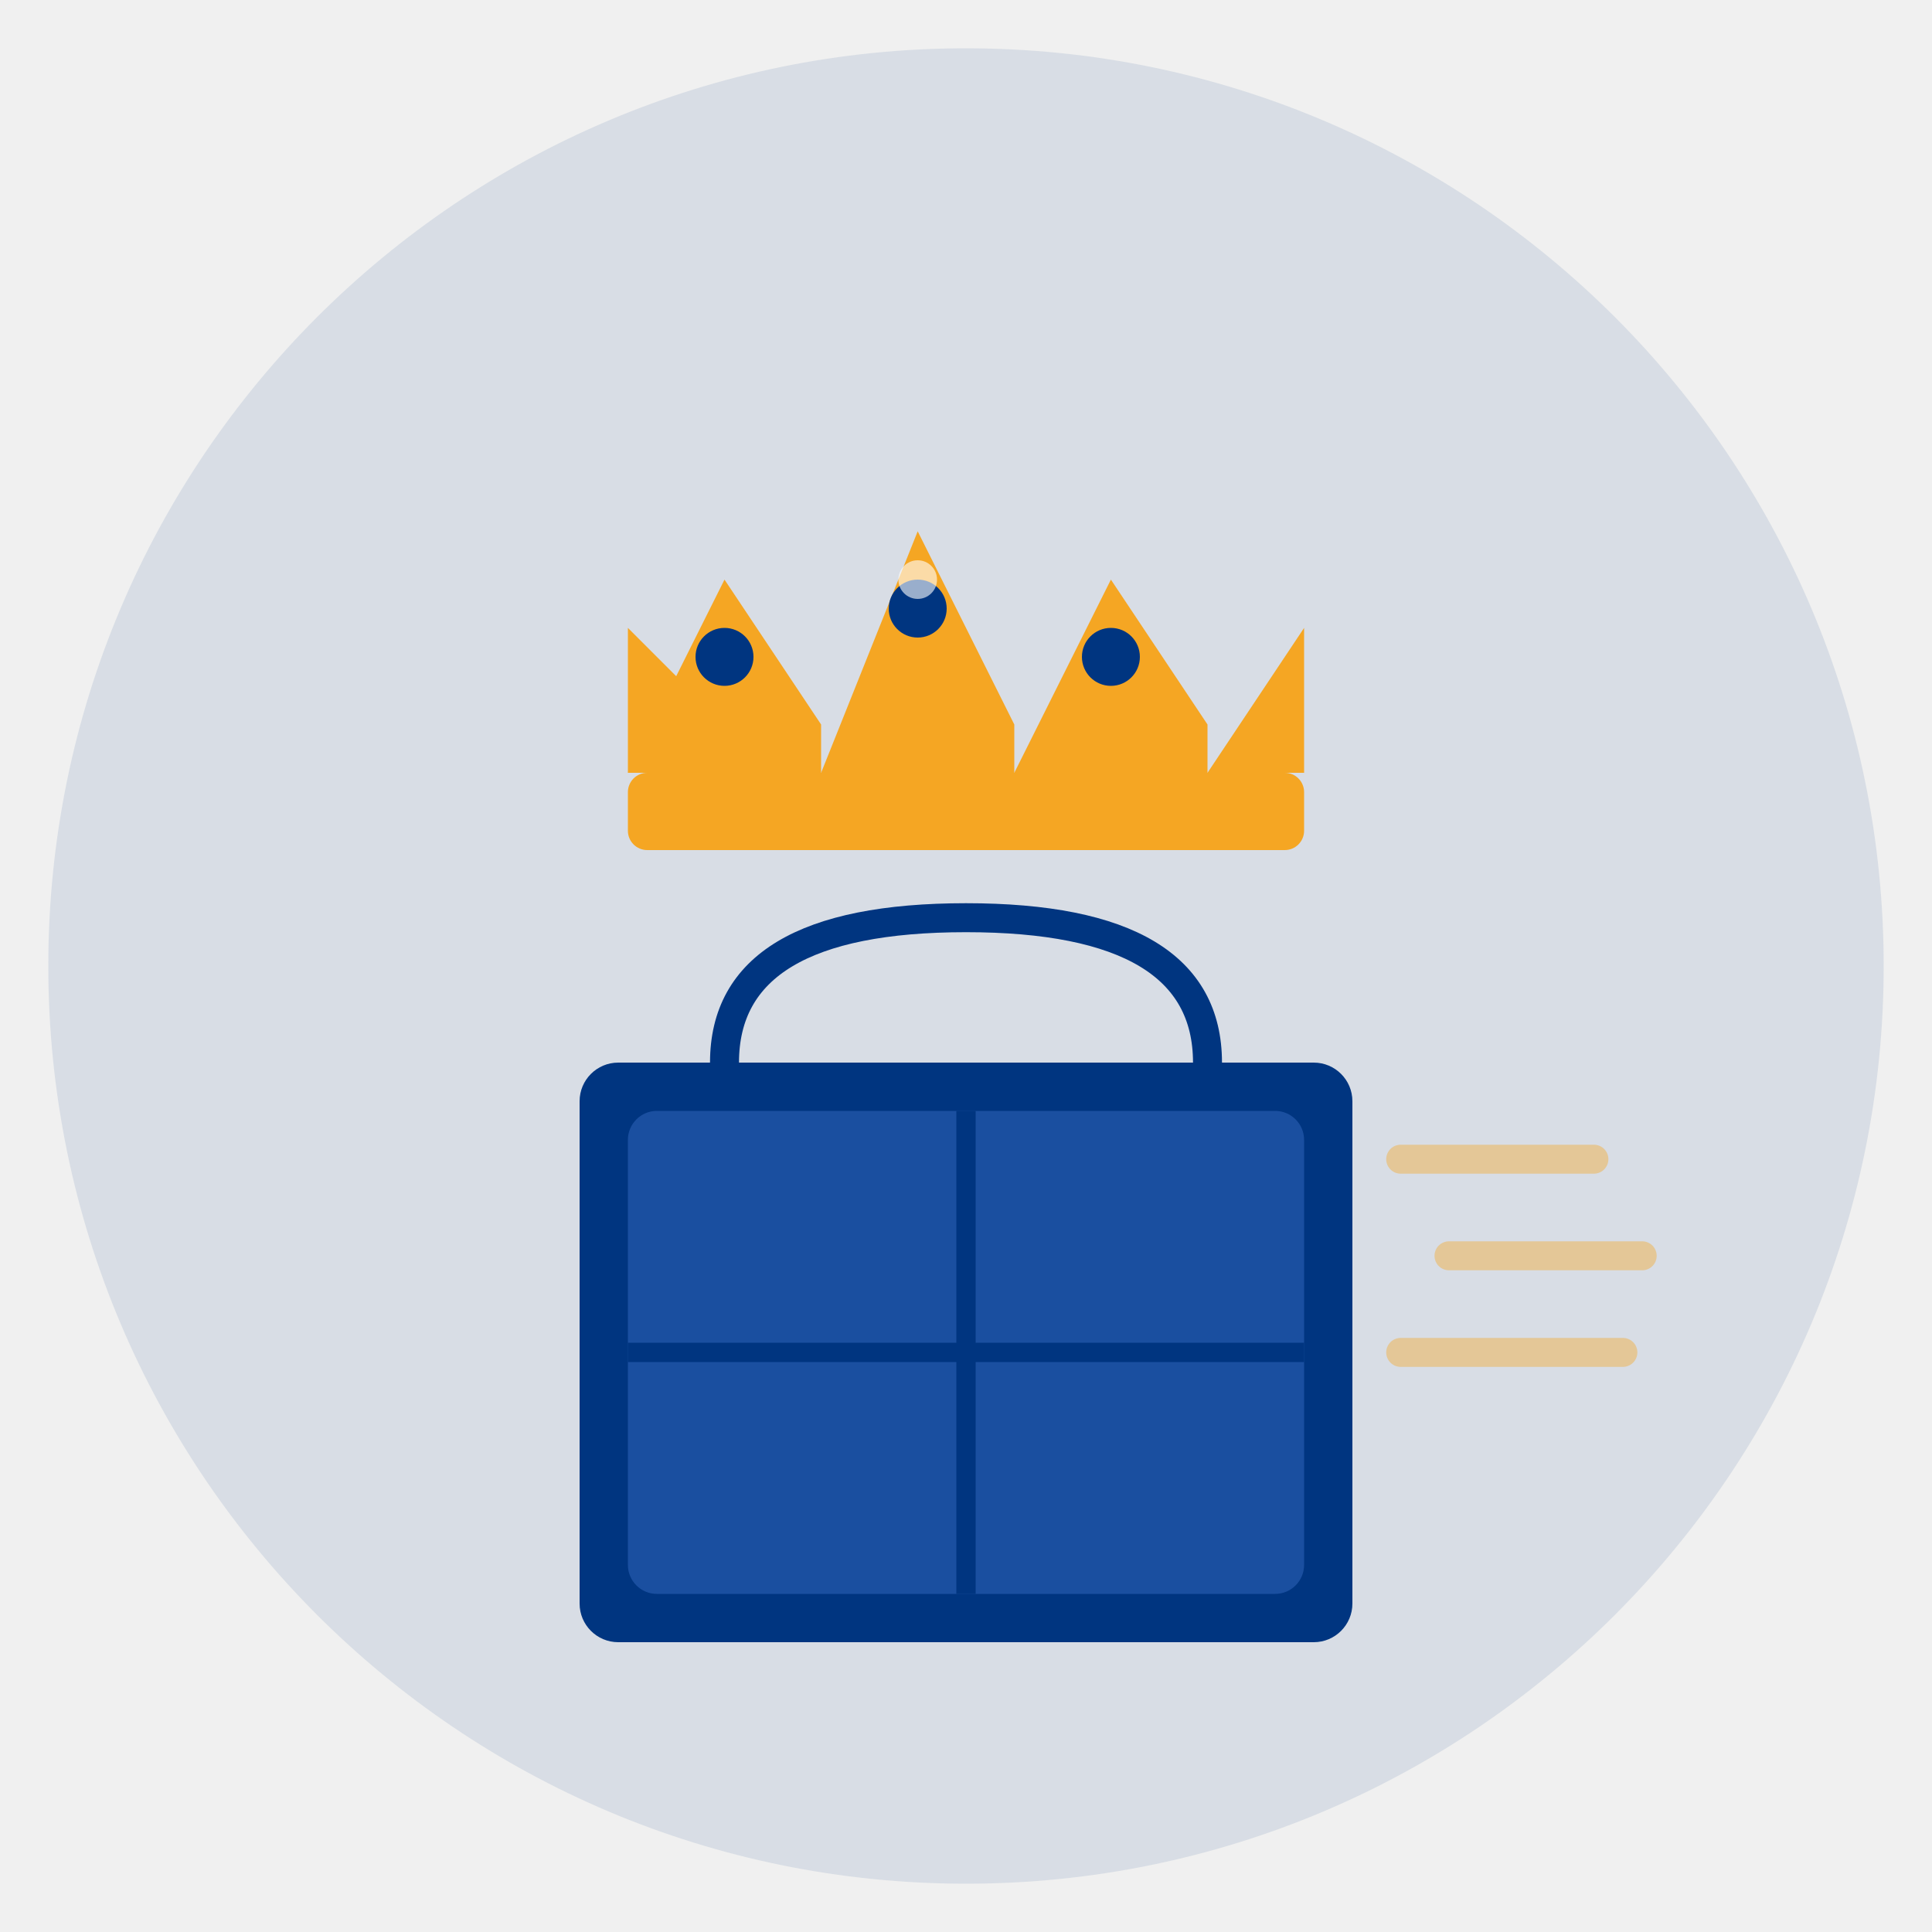
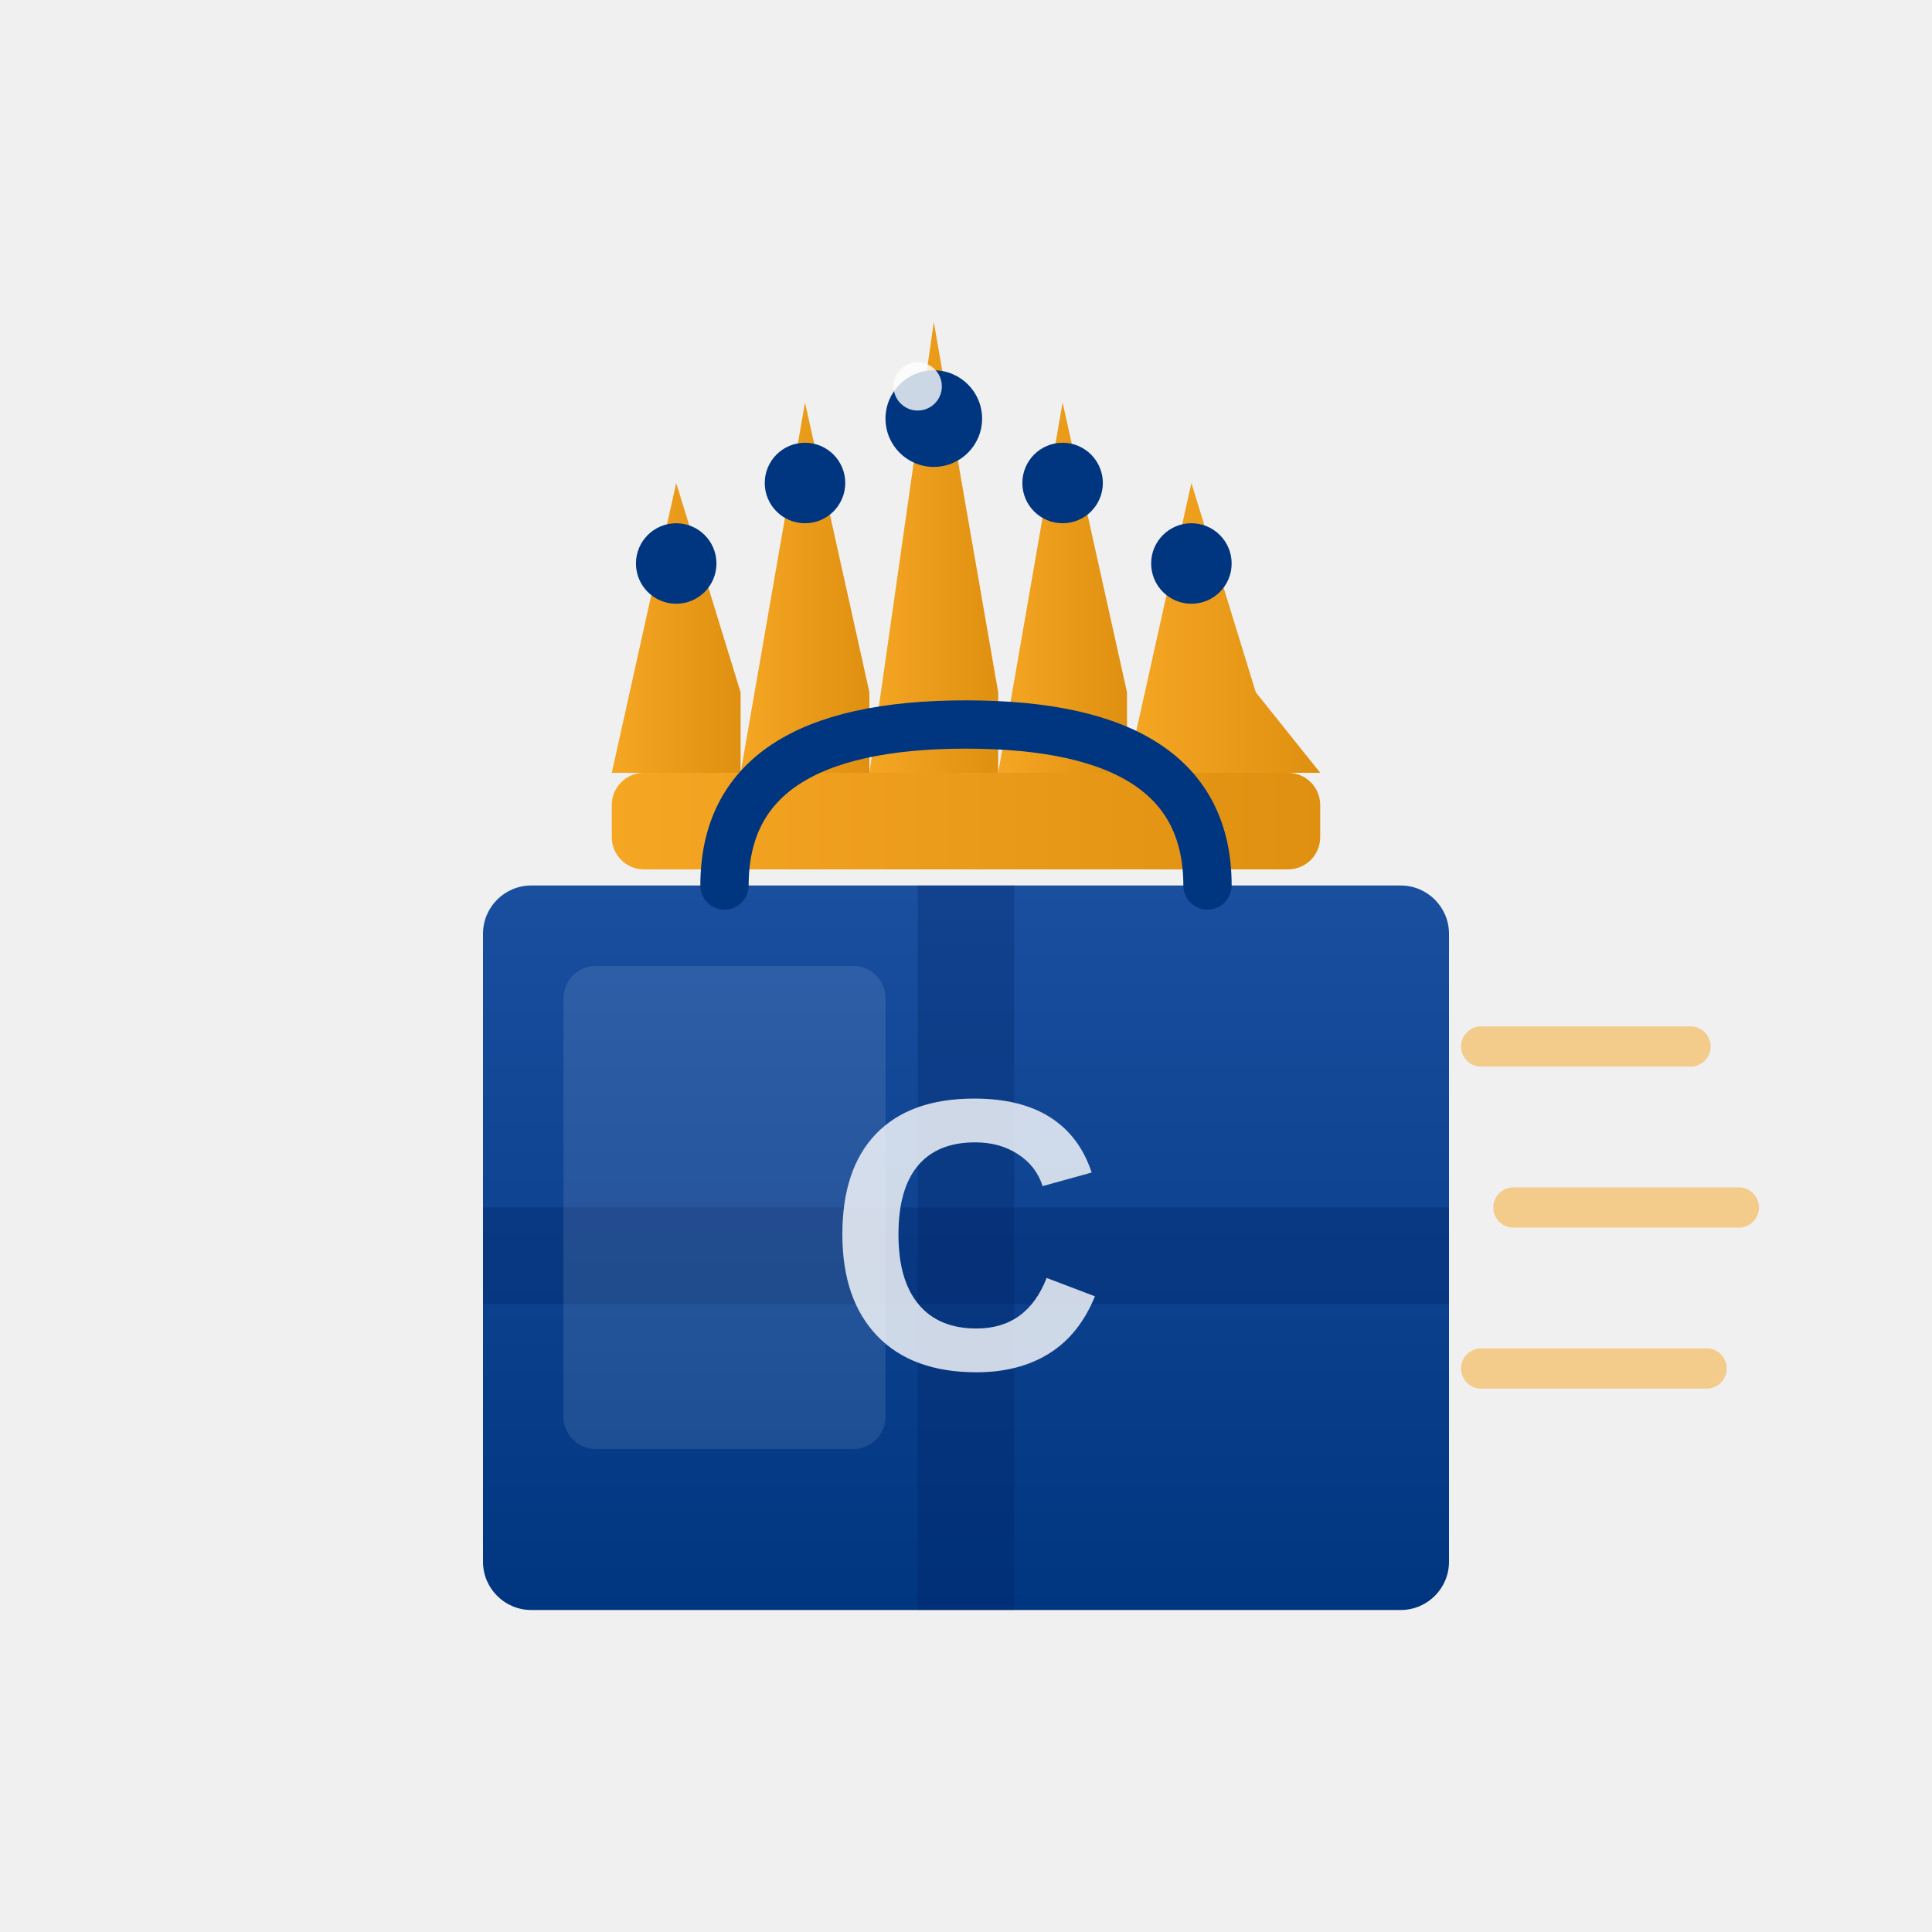
- <svg xmlns="http://www.w3.org/2000/svg" viewBox="0 0 200 200" width="200" height="200">
-   <circle cx="100" cy="100" r="95" fill="#003580" opacity="0.1" />
-   <rect x="60" y="110" width="80" height="60" fill="#003580" rx="4" />
-   <rect x="65" y="115" width="70" height="50" fill="#1a4fa0" rx="3" />
-   <line x1="100" y1="115" x2="100" y2="165" stroke="#003580" stroke-width="2" />
-   <line x1="65" y1="140" x2="135" y2="140" stroke="#003580" stroke-width="2" />
-   <g transform="translate(100, 50)">
-     <rect x="-35" y="30" width="70" height="8" fill="#f5a623" rx="2" />
-     <polygon points="-35,30 -25,10 -15,25 -15,30" fill="#f5a623" />
-     <polygon points="-15,30 -5,5 5,25 5,30" fill="#f5a623" />
-     <polygon points="5,30 15,10 25,25 25,30" fill="#f5a623" />
-     <polygon points="25,30 35,15 35,30" fill="#f5a623" />
-     <polygon points="-35,30 -35,15 -25,25" fill="#f5a623" />
-     <circle cx="-25" cy="18" r="3" fill="#003580" />
-     <circle cx="-5" cy="13" r="3" fill="#003580" />
-     <circle cx="15" cy="18" r="3" fill="#003580" />
-     <circle cx="-5" cy="10" r="2" fill="white" opacity="0.6" />
+ <svg xmlns="http://www.w3.org/2000/svg" viewBox="0 0 120 120" width="120" height="120">
+   <defs>
+     <linearGradient id="boxGrad" x1="0%" y1="0%" x2="0%" y2="100%">
+       <stop offset="0%" style="stop-color:#1a4fa0;stop-opacity:1" />
+       <stop offset="100%" style="stop-color:#003580;stop-opacity:1" />
+     </linearGradient>
+     <linearGradient id="crownGrad" x1="0%" y1="0%" x2="100%" y2="0%">
+       <stop offset="0%" style="stop-color:#f5a623;stop-opacity:1" />
+       <stop offset="100%" style="stop-color:#e09010;stop-opacity:1" />
+     </linearGradient>
+   </defs>
+   <rect x="30" y="55" width="60" height="45" fill="url(#boxGrad)" rx="3" />
+   <rect x="57" y="55" width="6" height="45" fill="#002060" opacity="0.3" />
+   <rect x="30" y="75" width="60" height="6" fill="#002060" opacity="0.3" />
+   <rect x="35" y="60" width="20" height="30" fill="white" opacity="0.1" rx="2" />
+   <g>
+     <rect x="38" y="48" width="44" height="6" fill="url(#crownGrad)" rx="2" />
+     <path d="M 38 48 L 42 30 L 46 43 L 46 48 Z" fill="url(#crownGrad)" />
+     <path d="M 46 48 L 50 25 L 54 43 L 54 48 Z" fill="url(#crownGrad)" />
+     <path d="M 54 48 L 58 20 L 62 43 L 62 48 Z" fill="url(#crownGrad)" />
+     <path d="M 62 48 L 66 25 L 70 43 L 70 48 Z" fill="url(#crownGrad)" />
+     <path d="M 70 48 L 74 30 L 78 43 L 82 48 Z" fill="url(#crownGrad)" />
+     <circle cx="42" cy="35" r="2.5" fill="#003580" />
+     <circle cx="50" cy="30" r="2.5" fill="#003580" />
+     <circle cx="58" cy="26" r="3" fill="#003580" />
+     <circle cx="66" cy="30" r="2.5" fill="#003580" />
+     <circle cx="74" cy="35" r="2.5" fill="#003580" />
+     <circle cx="57" cy="24" r="1.5" fill="white" opacity="0.8" />
  </g>
-   <g opacity="0.4">
-     <line x1="145" y1="120" x2="165" y2="120" stroke="#f5a623" stroke-width="3" stroke-linecap="round" />
-     <line x1="150" y1="130" x2="170" y2="130" stroke="#f5a623" stroke-width="3" stroke-linecap="round" />
-     <line x1="145" y1="140" x2="168" y2="140" stroke="#f5a623" stroke-width="3" stroke-linecap="round" />
+   <path d="M 45 55 Q 45 45 60 45 Q 75 45 75 55" fill="none" stroke="#003580" stroke-width="3" stroke-linecap="round" />
+   <g opacity="0.5">
+     <line x1="92" y1="65" x2="105" y2="65" stroke="#f5a623" stroke-width="2.5" stroke-linecap="round" />
+     <line x1="94" y1="75" x2="108" y2="75" stroke="#f5a623" stroke-width="2.5" stroke-linecap="round" />
+     <line x1="92" y1="85" x2="106" y2="85" stroke="#f5a623" stroke-width="2.5" stroke-linecap="round" />
  </g>
-   <path d="M 75 110 Q 75 95 100 95 Q 125 95 125 110" fill="none" stroke="#003580" stroke-width="3" stroke-linecap="round" />
+   <text x="60" y="85" font-family="Arial, sans-serif" font-size="24" font-weight="bold" fill="white" text-anchor="middle" opacity="0.8">C</text>
</svg>
